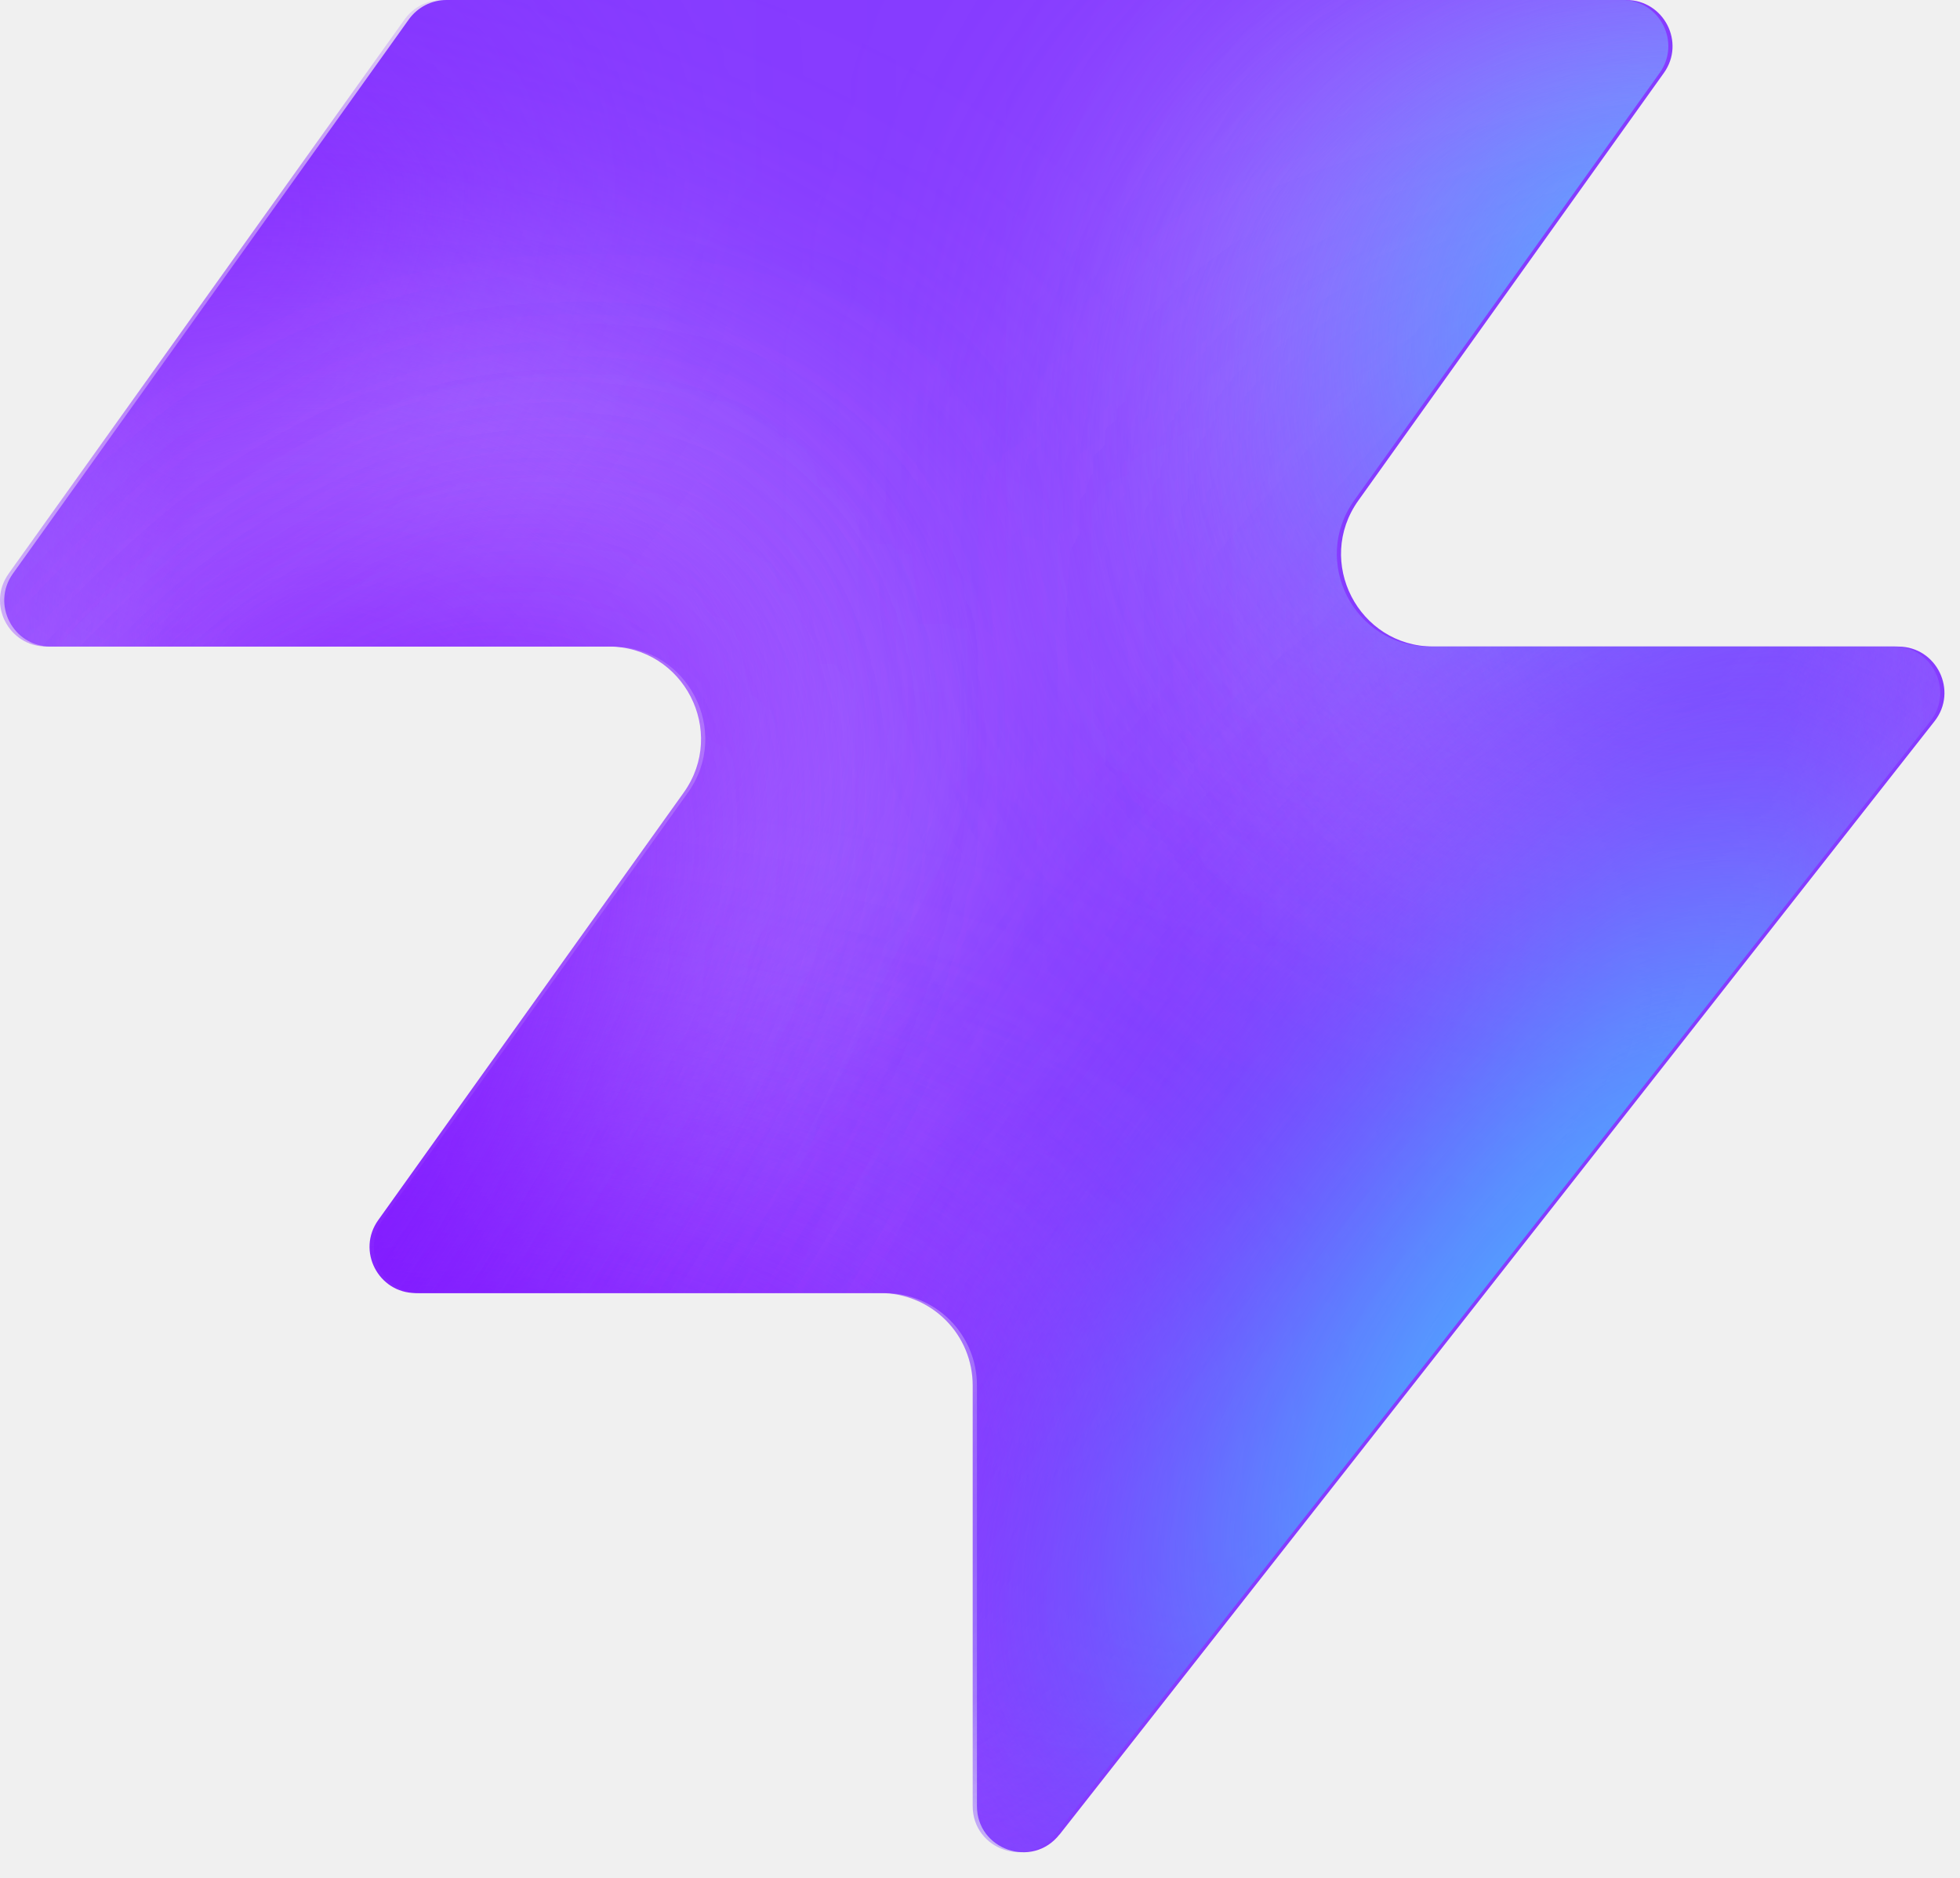
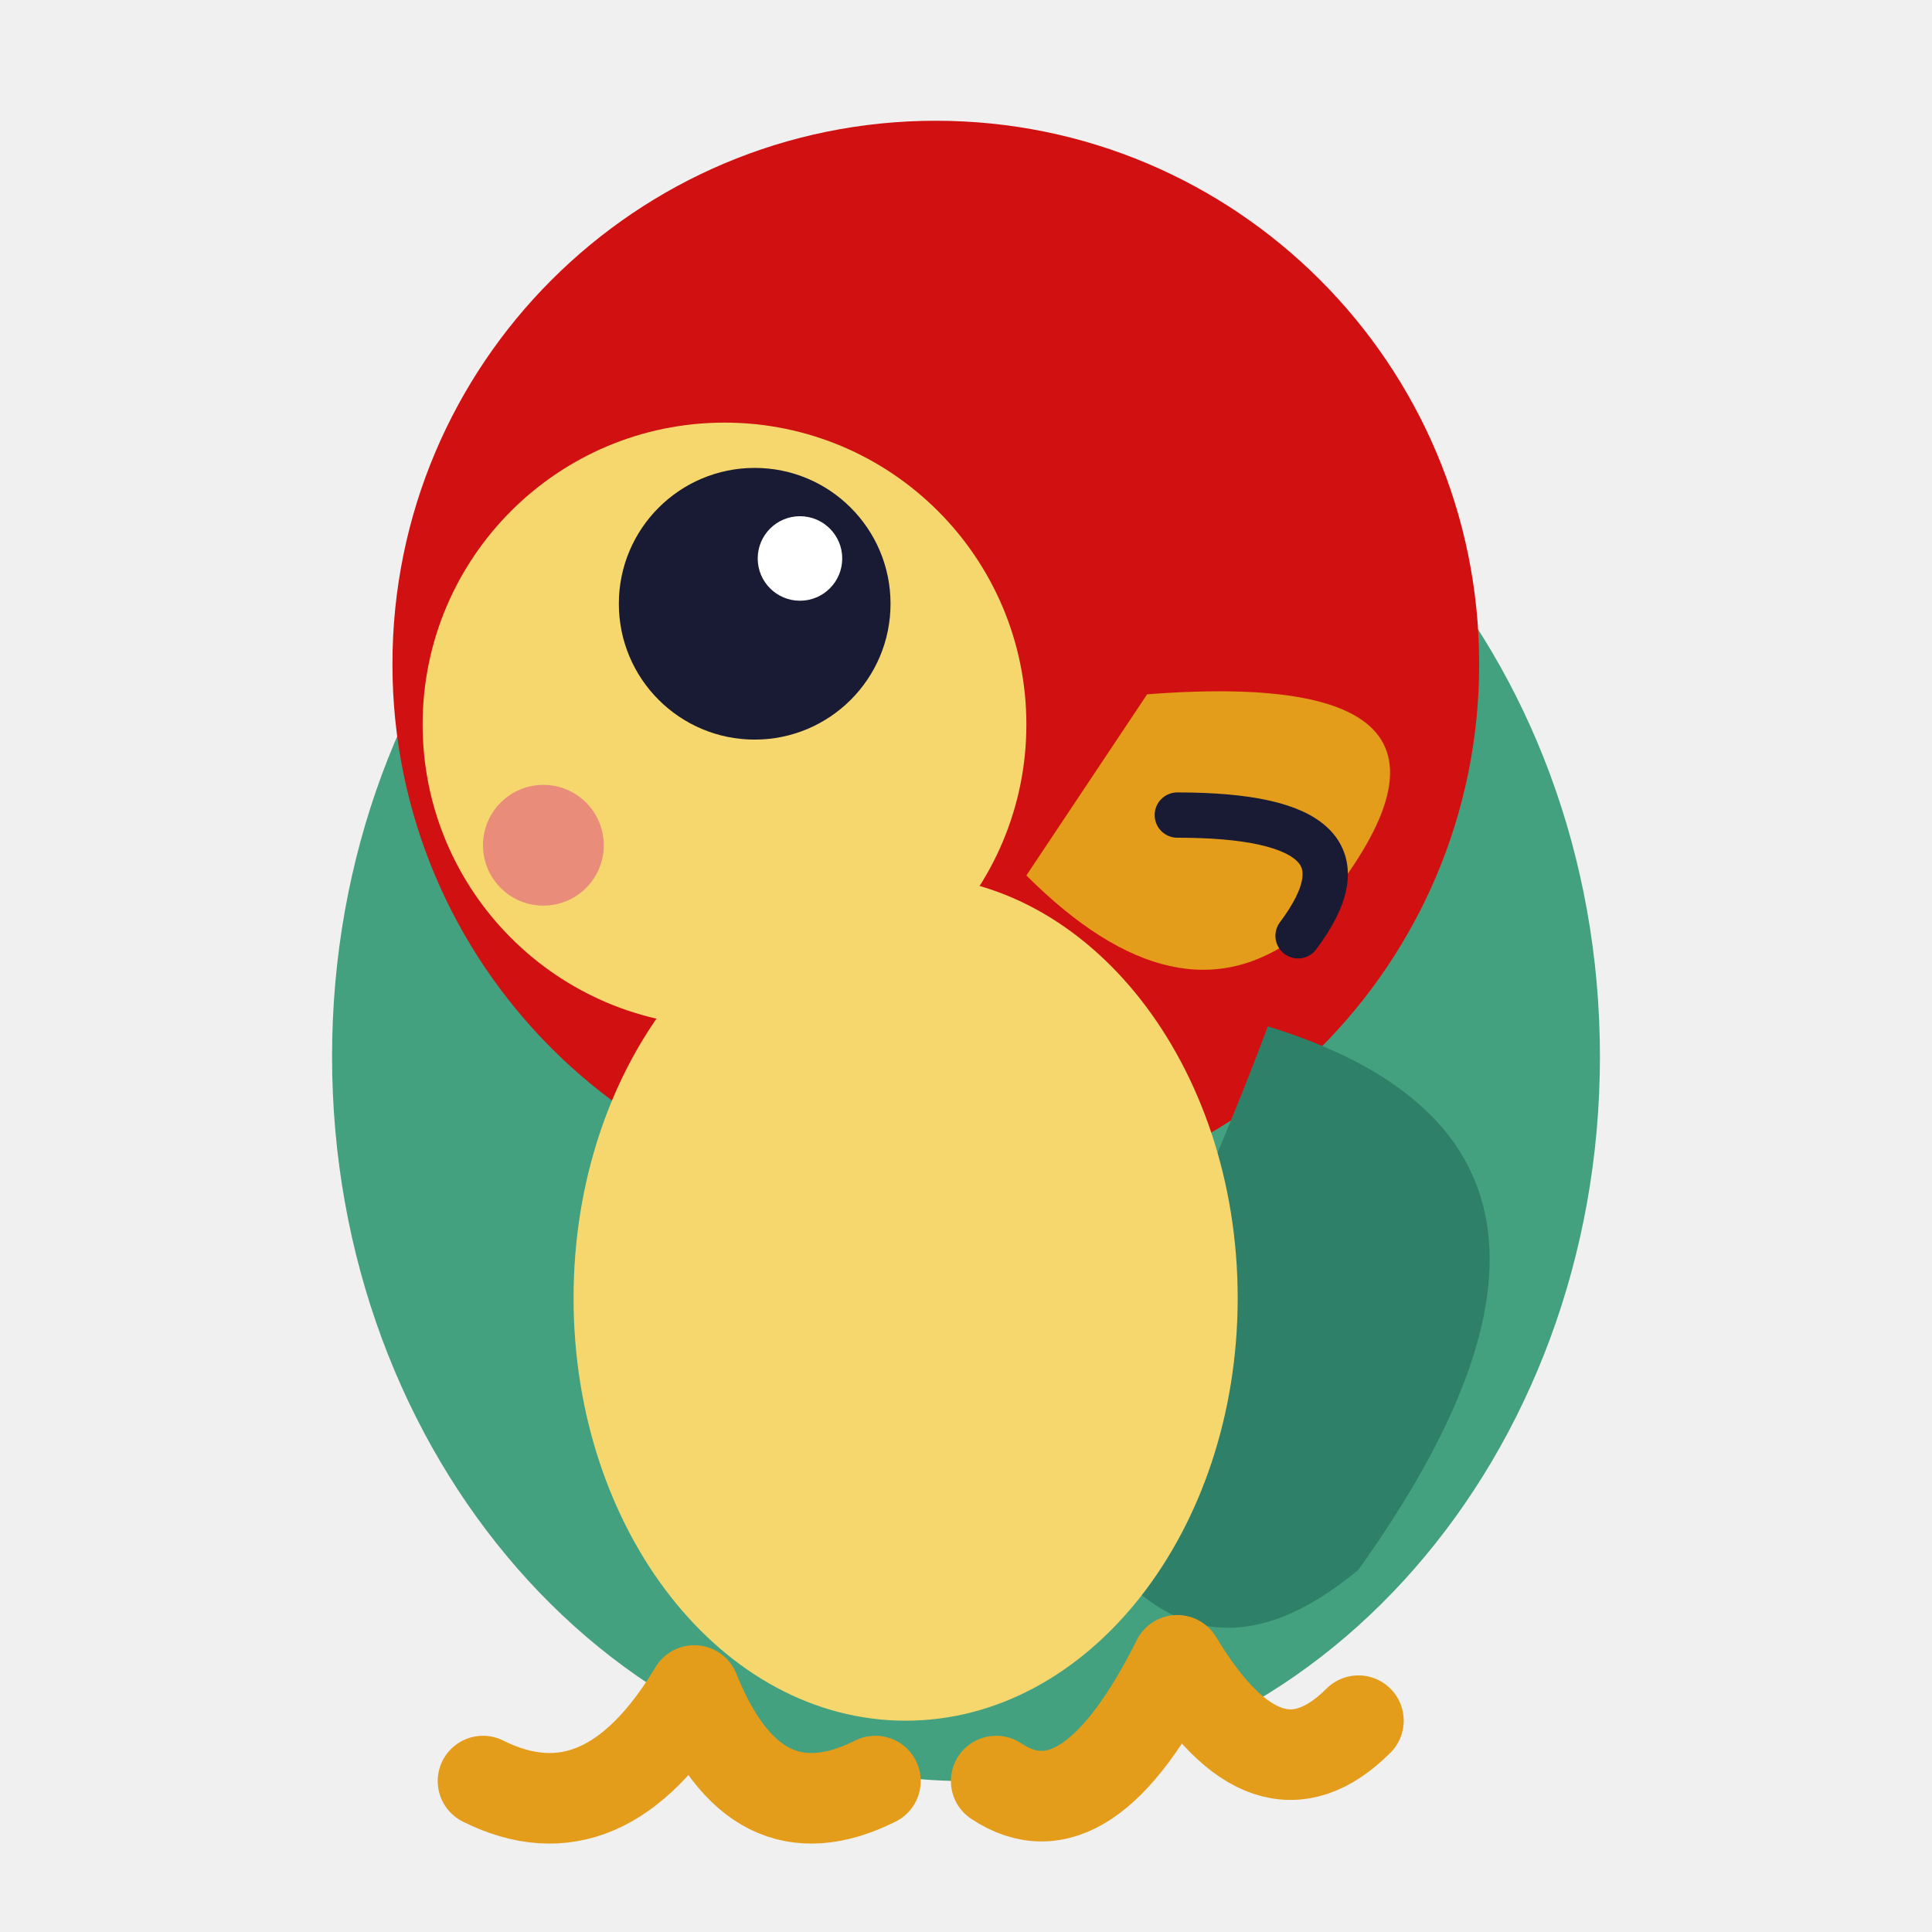
- <svg xmlns="http://www.w3.org/2000/svg" width="48" height="46" fill="none" viewBox="0 0 48 46">
-   <path fill="#863bff" d="M25.946 44.938c-.664.845-2.021.375-2.021-.698V33.937a2.26 2.26 0 0 0-2.262-2.262H10.287c-.92 0-1.456-1.04-.92-1.788l7.48-10.471c1.07-1.497 0-3.578-1.842-3.578H1.237c-.92 0-1.456-1.04-.92-1.788L10.013.474c.214-.297.556-.474.92-.474h28.894c.92 0 1.456 1.04.92 1.788l-7.48 10.471c-1.07 1.498 0 3.579 1.842 3.579h11.377c.943 0 1.473 1.088.89 1.83L25.947 44.94z" style="fill:#863bff;fill:color(display-p3 .525 .23 1);fill-opacity:1" />
-   <mask id="a" width="48" height="46" x="0" y="0" maskUnits="userSpaceOnUse" style="mask-type:alpha">
-     <path fill="#000" d="M25.842 44.938c-.664.844-2.021.375-2.021-.698V33.937a2.26 2.26 0 0 0-2.262-2.262H10.183c-.92 0-1.456-1.04-.92-1.788l7.48-10.471c1.07-1.498 0-3.579-1.842-3.579H1.133c-.92 0-1.456-1.04-.92-1.787L9.91.473c.214-.297.556-.474.92-.474h28.894c.92 0 1.456 1.04.92 1.788l-7.48 10.471c-1.07 1.498 0 3.578 1.842 3.578h11.377c.943 0 1.473 1.088.89 1.832L25.843 44.94z" style="fill:#000;fill-opacity:1" />
-   </mask>
-   <g mask="url(#a)">
-     <g filter="url(#b)">
-       <ellipse cx="5.508" cy="14.704" fill="#ede6ff" rx="5.508" ry="14.704" style="fill:#ede6ff;fill:color(display-p3 .927 .903 1);fill-opacity:1" transform="matrix(.00324 1 1 -.00324 -4.47 31.516)" />
-     </g>
-     <g filter="url(#c)">
-       <ellipse cx="10.399" cy="29.851" fill="#ede6ff" rx="10.399" ry="29.851" style="fill:#ede6ff;fill:color(display-p3 .927 .903 1);fill-opacity:1" transform="matrix(.00324 1 1 -.00324 -39.328 7.883)" />
-     </g>
-     <g filter="url(#d)">
-       <ellipse cx="5.508" cy="30.487" fill="#7e14ff" rx="5.508" ry="30.487" style="fill:#7e14ff;fill:color(display-p3 .492 .077 1);fill-opacity:1" transform="rotate(89.814 -25.913 -14.639)scale(1 -1)" />
-     </g>
-     <g filter="url(#e)">
-       <ellipse cx="5.508" cy="30.599" fill="#7e14ff" rx="5.508" ry="30.599" style="fill:#7e14ff;fill:color(display-p3 .492 .077 1);fill-opacity:1" transform="rotate(89.814 -32.644 -3.334)scale(1 -1)" />
-     </g>
-     <g filter="url(#f)">
-       <ellipse cx="5.508" cy="30.599" fill="#7e14ff" rx="5.508" ry="30.599" style="fill:#7e14ff;fill:color(display-p3 .492 .077 1);fill-opacity:1" transform="matrix(.00324 1 1 -.00324 -34.34 30.47)" />
-     </g>
-     <g filter="url(#g)">
-       <ellipse cx="14.072" cy="22.078" fill="#ede6ff" rx="14.072" ry="22.078" style="fill:#ede6ff;fill:color(display-p3 .927 .903 1);fill-opacity:1" transform="rotate(93.35 24.506 48.493)scale(-1 1)" />
-     </g>
-     <g filter="url(#h)">
-       <ellipse cx="3.47" cy="21.501" fill="#7e14ff" rx="3.47" ry="21.501" style="fill:#7e14ff;fill:color(display-p3 .492 .077 1);fill-opacity:1" transform="rotate(89.009 28.708 47.59)scale(-1 1)" />
-     </g>
-     <g filter="url(#i)">
-       <ellipse cx="3.47" cy="21.501" fill="#7e14ff" rx="3.47" ry="21.501" style="fill:#7e14ff;fill:color(display-p3 .492 .077 1);fill-opacity:1" transform="rotate(89.009 28.708 47.59)scale(-1 1)" />
-     </g>
-     <g filter="url(#j)">
-       <ellipse cx=".387" cy="8.972" fill="#7e14ff" rx="4.407" ry="29.108" style="fill:#7e14ff;fill:color(display-p3 .492 .077 1);fill-opacity:1" transform="rotate(39.51 .387 8.972)" />
-     </g>
-     <g filter="url(#k)">
-       <ellipse cx="47.523" cy="-6.092" fill="#7e14ff" rx="4.407" ry="29.108" style="fill:#7e14ff;fill:color(display-p3 .492 .077 1);fill-opacity:1" transform="rotate(37.892 47.523 -6.092)" />
-     </g>
-     <g filter="url(#l)">
-       <ellipse cx="41.412" cy="6.333" fill="#47bfff" rx="5.971" ry="9.665" style="fill:#47bfff;fill:color(display-p3 .28 .748 1);fill-opacity:1" transform="rotate(37.892 41.412 6.333)" />
-     </g>
-     <g filter="url(#m)">
-       <ellipse cx="-1.879" cy="38.332" fill="#7e14ff" rx="4.407" ry="29.108" style="fill:#7e14ff;fill:color(display-p3 .492 .077 1);fill-opacity:1" transform="rotate(37.892 -1.88 38.332)" />
-     </g>
-     <g filter="url(#n)">
-       <ellipse cx="-1.879" cy="38.332" fill="#7e14ff" rx="4.407" ry="29.108" style="fill:#7e14ff;fill:color(display-p3 .492 .077 1);fill-opacity:1" transform="rotate(37.892 -1.88 38.332)" />
-     </g>
-     <g filter="url(#o)">
-       <ellipse cx="35.651" cy="29.907" fill="#7e14ff" rx="4.407" ry="29.108" style="fill:#7e14ff;fill:color(display-p3 .492 .077 1);fill-opacity:1" transform="rotate(37.892 35.651 29.907)" />
-     </g>
-     <g filter="url(#p)">
-       <ellipse cx="38.418" cy="32.4" fill="#47bfff" rx="5.971" ry="15.297" style="fill:#47bfff;fill:color(display-p3 .28 .748 1);fill-opacity:1" transform="rotate(37.892 38.418 32.4)" />
-     </g>
-   </g>
-   <defs>
-     <filter id="b" width="60.045" height="41.654" x="-19.77" y="16.149" color-interpolation-filters="sRGB" filterUnits="userSpaceOnUse">
-       <feFlood flood-opacity="0" result="BackgroundImageFix" />
-       <feBlend in="SourceGraphic" in2="BackgroundImageFix" result="shape" />
-       <feGaussianBlur result="effect1_foregroundBlur_2002_17158" stdDeviation="7.659" />
-     </filter>
-     <filter id="c" width="90.34" height="51.437" x="-54.613" y="-7.533" color-interpolation-filters="sRGB" filterUnits="userSpaceOnUse">
-       <feFlood flood-opacity="0" result="BackgroundImageFix" />
-       <feBlend in="SourceGraphic" in2="BackgroundImageFix" result="shape" />
-       <feGaussianBlur result="effect1_foregroundBlur_2002_17158" stdDeviation="7.659" />
-     </filter>
-     <filter id="d" width="79.355" height="29.4" x="-49.64" y="2.03" color-interpolation-filters="sRGB" filterUnits="userSpaceOnUse">
-       <feFlood flood-opacity="0" result="BackgroundImageFix" />
-       <feBlend in="SourceGraphic" in2="BackgroundImageFix" result="shape" />
-       <feGaussianBlur result="effect1_foregroundBlur_2002_17158" stdDeviation="4.596" />
-     </filter>
-     <filter id="e" width="79.579" height="29.4" x="-45.045" y="20.029" color-interpolation-filters="sRGB" filterUnits="userSpaceOnUse">
-       <feFlood flood-opacity="0" result="BackgroundImageFix" />
-       <feBlend in="SourceGraphic" in2="BackgroundImageFix" result="shape" />
-       <feGaussianBlur result="effect1_foregroundBlur_2002_17158" stdDeviation="4.596" />
-     </filter>
-     <filter id="f" width="79.579" height="29.4" x="-43.513" y="21.178" color-interpolation-filters="sRGB" filterUnits="userSpaceOnUse">
-       <feFlood flood-opacity="0" result="BackgroundImageFix" />
-       <feBlend in="SourceGraphic" in2="BackgroundImageFix" result="shape" />
-       <feGaussianBlur result="effect1_foregroundBlur_2002_17158" stdDeviation="4.596" />
-     </filter>
-     <filter id="g" width="74.749" height="58.852" x="15.756" y="-17.901" color-interpolation-filters="sRGB" filterUnits="userSpaceOnUse">
-       <feFlood flood-opacity="0" result="BackgroundImageFix" />
-       <feBlend in="SourceGraphic" in2="BackgroundImageFix" result="shape" />
-       <feGaussianBlur result="effect1_foregroundBlur_2002_17158" stdDeviation="7.659" />
-     </filter>
-     <filter id="h" width="61.377" height="25.362" x="23.548" y="2.284" color-interpolation-filters="sRGB" filterUnits="userSpaceOnUse">
-       <feFlood flood-opacity="0" result="BackgroundImageFix" />
-       <feBlend in="SourceGraphic" in2="BackgroundImageFix" result="shape" />
-       <feGaussianBlur result="effect1_foregroundBlur_2002_17158" stdDeviation="4.596" />
-     </filter>
-     <filter id="i" width="61.377" height="25.362" x="23.548" y="2.284" color-interpolation-filters="sRGB" filterUnits="userSpaceOnUse">
-       <feFlood flood-opacity="0" result="BackgroundImageFix" />
-       <feBlend in="SourceGraphic" in2="BackgroundImageFix" result="shape" />
-       <feGaussianBlur result="effect1_foregroundBlur_2002_17158" stdDeviation="4.596" />
-     </filter>
-     <filter id="j" width="56.045" height="63.649" x="-27.636" y="-22.853" color-interpolation-filters="sRGB" filterUnits="userSpaceOnUse">
-       <feFlood flood-opacity="0" result="BackgroundImageFix" />
-       <feBlend in="SourceGraphic" in2="BackgroundImageFix" result="shape" />
-       <feGaussianBlur result="effect1_foregroundBlur_2002_17158" stdDeviation="4.596" />
-     </filter>
-     <filter id="k" width="54.814" height="64.646" x="20.116" y="-38.415" color-interpolation-filters="sRGB" filterUnits="userSpaceOnUse">
-       <feFlood flood-opacity="0" result="BackgroundImageFix" />
-       <feBlend in="SourceGraphic" in2="BackgroundImageFix" result="shape" />
-       <feGaussianBlur result="effect1_foregroundBlur_2002_17158" stdDeviation="4.596" />
-     </filter>
-     <filter id="l" width="33.541" height="35.313" x="24.641" y="-11.323" color-interpolation-filters="sRGB" filterUnits="userSpaceOnUse">
-       <feFlood flood-opacity="0" result="BackgroundImageFix" />
-       <feBlend in="SourceGraphic" in2="BackgroundImageFix" result="shape" />
-       <feGaussianBlur result="effect1_foregroundBlur_2002_17158" stdDeviation="4.596" />
-     </filter>
-     <filter id="m" width="54.814" height="64.646" x="-29.286" y="6.009" color-interpolation-filters="sRGB" filterUnits="userSpaceOnUse">
-       <feFlood flood-opacity="0" result="BackgroundImageFix" />
-       <feBlend in="SourceGraphic" in2="BackgroundImageFix" result="shape" />
-       <feGaussianBlur result="effect1_foregroundBlur_2002_17158" stdDeviation="4.596" />
-     </filter>
-     <filter id="n" width="54.814" height="64.646" x="-29.286" y="6.009" color-interpolation-filters="sRGB" filterUnits="userSpaceOnUse">
-       <feFlood flood-opacity="0" result="BackgroundImageFix" />
-       <feBlend in="SourceGraphic" in2="BackgroundImageFix" result="shape" />
-       <feGaussianBlur result="effect1_foregroundBlur_2002_17158" stdDeviation="4.596" />
-     </filter>
-     <filter id="o" width="54.814" height="64.646" x="8.244" y="-2.416" color-interpolation-filters="sRGB" filterUnits="userSpaceOnUse">
-       <feFlood flood-opacity="0" result="BackgroundImageFix" />
-       <feBlend in="SourceGraphic" in2="BackgroundImageFix" result="shape" />
-       <feGaussianBlur result="effect1_foregroundBlur_2002_17158" stdDeviation="4.596" />
-     </filter>
-     <filter id="p" width="39.409" height="43.623" x="18.713" y="10.588" color-interpolation-filters="sRGB" filterUnits="userSpaceOnUse">
-       <feFlood flood-opacity="0" result="BackgroundImageFix" />
-       <feBlend in="SourceGraphic" in2="BackgroundImageFix" result="shape" />
-       <feGaussianBlur result="effect1_foregroundBlur_2002_17158" stdDeviation="4.596" />
-     </filter>
-   </defs>
+ <svg xmlns="http://www.w3.org/2000/svg" viewBox="0 0 64 64">
+   <ellipse cx="32" cy="35" rx="21" ry="24" fill="#44A180" />
+   <circle cx="31" cy="22" r="18" fill="#d11111" />
+   <circle cx="24" cy="24" r="10" fill="#F5D76E" />
+   <circle cx="25" cy="20" r="4.5" fill="#191A33" />
+   <circle cx="26.5" cy="18.5" r="1.4" fill="white" />
+   <path d="M38 23 Q51 22 43 31 Q39 34 34 29 Z" fill="#E49C1B" />
+   <path d="M39 27 Q46 27 43 31" fill="none" stroke="#191A33" stroke-width="1.5" stroke-linecap="round" />
+   <path d="M42 34 Q55 38 45 52 Q39 57 35 49 Q39 42 42 34Z" fill="#2F8068" />
+   <ellipse cx="30" cy="43" rx="11" ry="14" fill="#F5D76E" />
+   <path d="M23 56 Q20 61 16 59 M23 56 Q25 61 29 59" fill="none" stroke="#E49C1B" stroke-width="3" stroke-linecap="round" />
+   <path d="M39 55 Q36 61 33 59 M39 55 Q42 60 45 57" fill="none" stroke="#E49C1B" stroke-width="3" stroke-linecap="round" />
+   <circle cx="18" cy="28" r="2" fill="#E98C7A" />
</svg>
